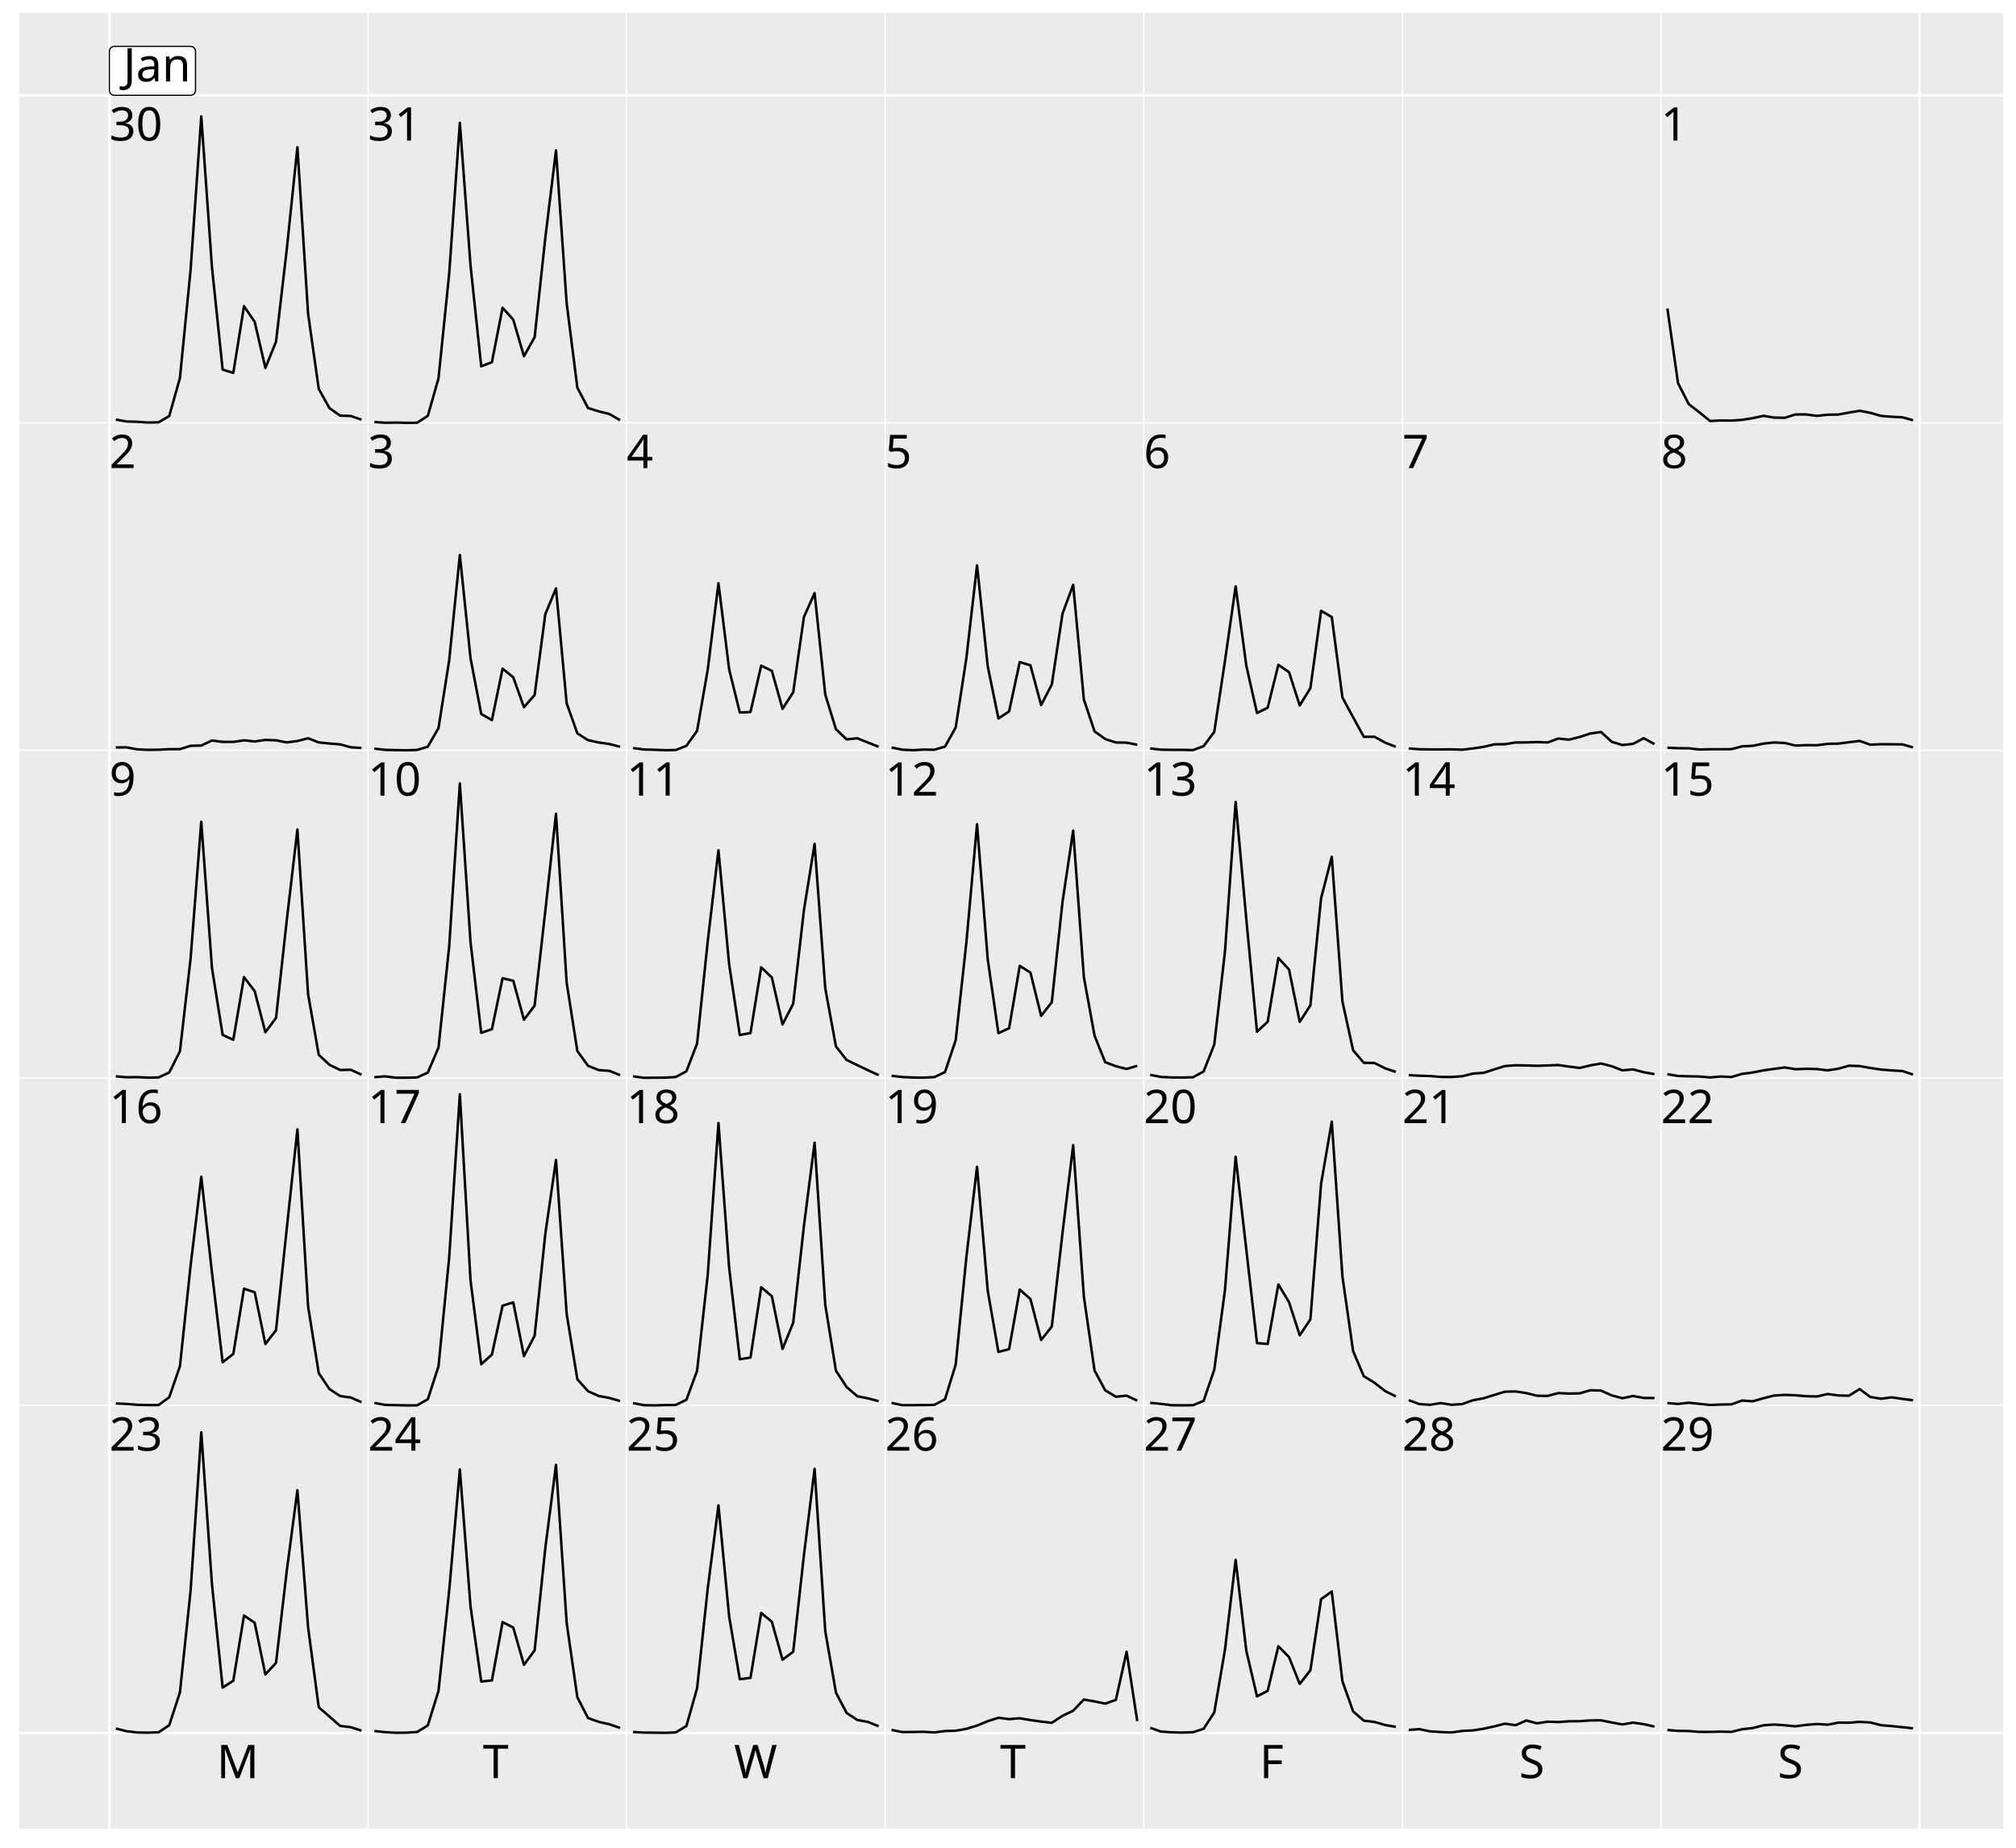
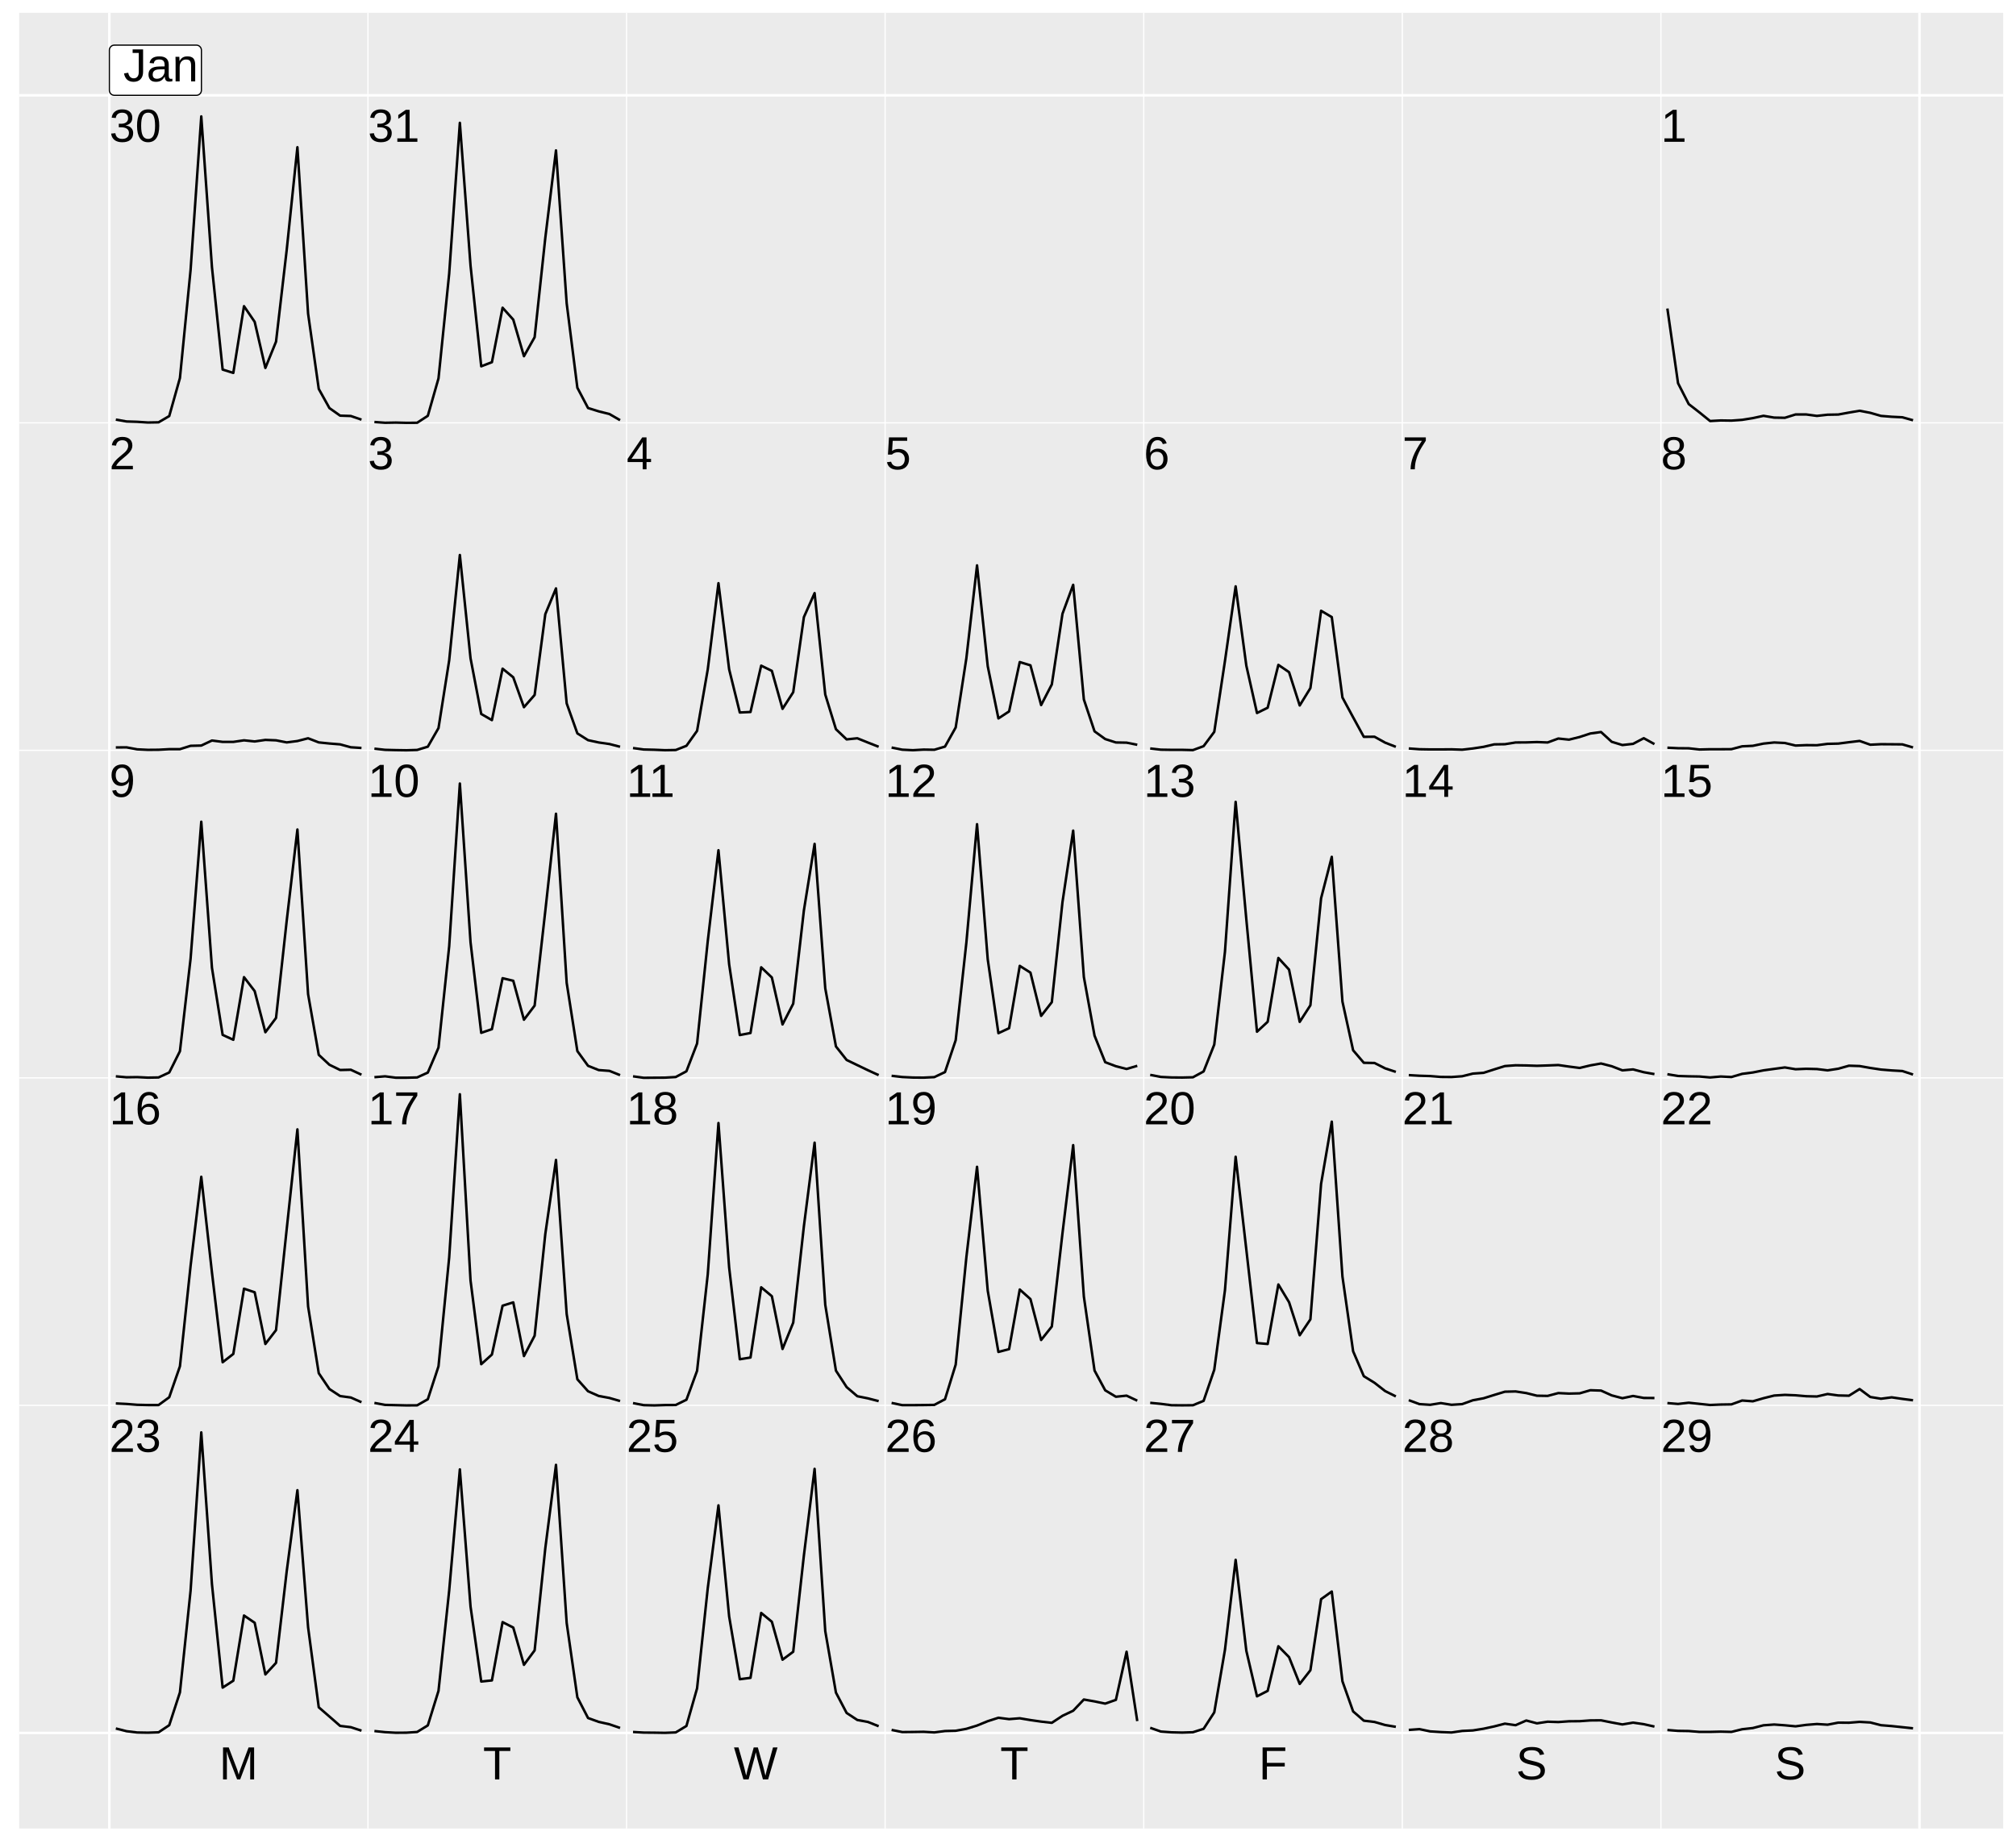
<svg xmlns="http://www.w3.org/2000/svg" viewBox="0 0 864.00 792.00">
  <defs>
    <style type="text/css">
    line, polyline, path, rect, circle {
      fill: none;
      stroke: #000000;
      stroke-linecap: round;
      stroke-linejoin: round;
      stroke-miterlimit: 10.00;
    }
  </style>
  </defs>
  <rect width="100%" height="100%" style="stroke: none; fill: #FFFFFF;" />
  <rect x="0.00" y="0.00" width="864.00" height="792.00" style="stroke-width: 1.07; stroke: #FFFFFF; fill: #FFFFFF;" />
  <defs>
    <clipPath id="cpOC4yMTkxOHw4NTguNTIxfDc4My43ODF8NS40Nzk0NQ==">
      <rect x="8.22" y="5.48" width="850.30" height="778.30" />
    </clipPath>
  </defs>
  <rect x="8.22" y="5.48" width="850.30" height="778.30" style="stroke-width: 1.07; stroke: none; fill: #EBEBEB;" clip-path="url(#cpOC4yMTkxOHw4NTguNTIxfDc4My43ODF8NS40Nzk0NQ==)" />
  <polyline points="8.22,181.24 858.52,181.24 " style="stroke-width: 0.53; stroke: #FFFFFF; stroke-linecap: butt;" clip-path="url(#cpOC4yMTkxOHw4NTguNTIxfDc4My43ODF8NS40Nzk0NQ==)" />
  <polyline points="8.22,321.63 858.52,321.63 " style="stroke-width: 0.53; stroke: #FFFFFF; stroke-linecap: butt;" clip-path="url(#cpOC4yMTkxOHw4NTguNTIxfDc4My43ODF8NS40Nzk0NQ==)" />
  <polyline points="8.22,462.02 858.52,462.02 " style="stroke-width: 0.53; stroke: #FFFFFF; stroke-linecap: butt;" clip-path="url(#cpOC4yMTkxOHw4NTguNTIxfDc4My43ODF8NS40Nzk0NQ==)" />
  <polyline points="8.22,602.40 858.52,602.40 " style="stroke-width: 0.53; stroke: #FFFFFF; stroke-linecap: butt;" clip-path="url(#cpOC4yMTkxOHw4NTguNTIxfDc4My43ODF8NS40Nzk0NQ==)" />
  <polyline points="157.69,783.78 157.69,5.48 " style="stroke-width: 0.53; stroke: #FFFFFF; stroke-linecap: butt;" clip-path="url(#cpOC4yMTkxOHw4NTguNTIxfDc4My43ODF8NS40Nzk0NQ==)" />
  <polyline points="268.52,783.78 268.52,5.48 " style="stroke-width: 0.53; stroke: #FFFFFF; stroke-linecap: butt;" clip-path="url(#cpOC4yMTkxOHw4NTguNTIxfDc4My43ODF8NS40Nzk0NQ==)" />
  <polyline points="379.34,783.78 379.34,5.48 " style="stroke-width: 0.53; stroke: #FFFFFF; stroke-linecap: butt;" clip-path="url(#cpOC4yMTkxOHw4NTguNTIxfDc4My43ODF8NS40Nzk0NQ==)" />
  <polyline points="490.17,783.78 490.17,5.48 " style="stroke-width: 0.53; stroke: #FFFFFF; stroke-linecap: butt;" clip-path="url(#cpOC4yMTkxOHw4NTguNTIxfDc4My43ODF8NS40Nzk0NQ==)" />
  <polyline points="600.99,783.78 600.99,5.48 " style="stroke-width: 0.53; stroke: #FFFFFF; stroke-linecap: butt;" clip-path="url(#cpOC4yMTkxOHw4NTguNTIxfDc4My43ODF8NS40Nzk0NQ==)" />
  <polyline points="711.82,783.78 711.82,5.48 " style="stroke-width: 0.53; stroke: #FFFFFF; stroke-linecap: butt;" clip-path="url(#cpOC4yMTkxOHw4NTguNTIxfDc4My43ODF8NS40Nzk0NQ==)" />
  <polyline points="8.22,742.79 858.52,742.79 " style="stroke-width: 1.07; stroke: #FFFFFF; stroke-linecap: butt;" clip-path="url(#cpOC4yMTkxOHw4NTguNTIxfDc4My43ODF8NS40Nzk0NQ==)" />
  <polyline points="8.22,40.86 858.52,40.86 " style="stroke-width: 1.07; stroke: #FFFFFF; stroke-linecap: butt;" clip-path="url(#cpOC4yMTkxOHw4NTguNTIxfDc4My43ODF8NS40Nzk0NQ==)" />
  <polyline points="46.87,783.78 46.87,5.48 " style="stroke-width: 1.07; stroke: #FFFFFF; stroke-linecap: butt;" clip-path="url(#cpOC4yMTkxOHw4NTguNTIxfDc4My43ODF8NS40Nzk0NQ==)" />
  <polyline points="822.64,783.78 822.64,5.48 " style="stroke-width: 1.07; stroke: #FFFFFF; stroke-linecap: butt;" clip-path="url(#cpOC4yMTkxOHw4NTguNTIxfDc4My43ODF8NS40Nzk0NQ==)" />
  <polyline points="714.59,132.24 719.16,164.25 723.74,173.20 728.32,176.76 732.90,180.47 737.47,180.22 742.05,180.29 746.63,179.96 751.21,179.22 755.78,178.23 760.36,179.00 764.94,179.08 769.52,177.65 774.10,177.65 778.67,178.27 783.25,177.76 787.83,177.68 792.41,176.84 796.98,176.07 801.56,176.95 806.14,178.27 810.72,178.64 815.29,178.86 819.87,180.14 " style="stroke-width: 1.07; stroke-linecap: butt;" clip-path="url(#cpOC4yMTkxOHw4NTguNTIxfDc4My43ODF8NS40Nzk0NQ==)" />
  <polyline points="49.64,320.38 54.22,320.34 58.79,321.19 63.37,321.41 67.95,321.37 72.53,321.12 77.11,321.12 81.68,319.68 86.26,319.57 90.84,317.41 95.42,318.00 99.99,318.00 104.57,317.33 109.15,317.81 113.73,317.15 118.30,317.33 122.88,318.22 127.46,317.63 132.04,316.45 136.61,318.22 141.19,318.69 145.77,319.06 150.35,320.31 154.92,320.60 " style="stroke-width: 1.07; stroke-linecap: butt;" clip-path="url(#cpOC4yMTkxOHw4NTguNTIxfDc4My43ODF8NS40Nzk0NQ==)" />
  <polyline points="160.46,320.90 165.04,321.41 169.62,321.52 174.20,321.59 178.77,321.45 183.35,320.05 187.93,312.08 192.51,283.05 197.08,237.89 201.66,282.17 206.24,306.03 210.82,308.67 215.39,286.61 219.97,290.32 224.55,303.13 229.13,297.88 233.70,263.26 238.28,252.21 242.86,301.48 247.44,314.36 252.02,317.26 256.59,318.25 261.17,318.91 265.75,320.09 " style="stroke-width: 1.07; stroke-linecap: butt;" clip-path="url(#cpOC4yMTkxOHw4NTguNTIxfDc4My43ODF8NS40Nzk0NQ==)" />
  <polyline points="271.29,320.64 275.87,321.26 280.44,321.37 285.02,321.56 289.60,321.48 294.18,319.68 298.75,313.26 303.33,286.90 307.91,249.97 312.49,286.90 317.06,305.40 321.64,305.18 326.22,285.32 330.80,287.56 335.37,303.83 339.95,296.70 344.53,264.51 349.11,254.23 353.68,297.69 358.26,312.56 362.84,316.93 367.42,316.45 371.99,318.29 376.57,320.09 " style="stroke-width: 1.07; stroke-linecap: butt;" clip-path="url(#cpOC4yMTkxOHw4NTguNTIxfDc4My43ODF8NS40Nzk0NQ==)" />
  <polyline points="382.11,320.42 386.69,321.34 391.27,321.56 395.85,321.30 400.42,321.37 405.00,320.01 409.58,311.83 414.16,282.13 418.73,242.34 423.31,285.54 427.89,307.94 432.47,304.93 437.04,283.78 441.62,285.18 446.20,302.21 450.78,293.36 455.35,263.08 459.93,250.67 464.51,299.82 469.09,313.48 473.66,316.78 478.24,318.25 482.82,318.33 487.40,319.24 " style="stroke-width: 1.07; stroke-linecap: butt;" clip-path="url(#cpOC4yMTkxOHw4NTguNTIxfDc4My43ODF8NS40Nzk0NQ==)" />
  <polyline points="492.94,320.82 497.52,321.34 502.09,321.41 506.67,321.41 511.25,321.52 515.83,319.83 520.40,313.70 524.98,283.34 529.56,251.33 534.14,285.32 538.71,305.62 543.29,303.35 547.87,284.99 552.45,288.11 557.02,302.39 561.60,294.94 566.18,261.79 570.76,264.51 575.33,298.98 579.91,307.46 584.49,315.83 589.07,315.79 593.64,318.33 598.22,320.12 " style="stroke-width: 1.07; stroke-linecap: butt;" clip-path="url(#cpOC4yMTkxOHw4NTguNTIxfDc4My43ODF8NS40Nzk0NQ==)" />
  <polyline points="603.76,320.82 608.34,321.15 612.92,321.23 617.50,321.23 622.07,321.19 626.65,321.34 631.23,320.82 635.81,320.12 640.38,319.06 644.96,318.99 649.54,318.25 654.12,318.22 658.69,318.07 663.27,318.25 667.85,316.56 672.43,317.04 677.00,315.90 681.58,314.40 686.16,313.77 690.74,317.96 695.31,319.35 699.89,318.84 704.47,316.42 709.05,318.95 " style="stroke-width: 1.07; stroke-linecap: butt;" clip-path="url(#cpOC4yMTkxOHw4NTguNTIxfDc4My43ODF8NS40Nzk0NQ==)" />
  <polyline points="714.59,320.49 719.16,320.71 723.74,320.75 728.32,321.26 732.90,321.15 737.47,321.15 742.05,321.12 746.63,319.90 751.21,319.68 755.78,318.73 760.36,318.25 764.94,318.47 769.52,319.57 774.10,319.39 778.67,319.43 783.25,318.84 787.83,318.73 792.41,318.14 796.98,317.59 801.56,319.21 806.14,318.99 810.72,319.02 815.29,319.06 819.87,320.38 " style="stroke-width: 1.07; stroke-linecap: butt;" clip-path="url(#cpOC4yMTkxOHw4NTguNTIxfDc4My43ODF8NS40Nzk0NQ==)" />
  <polyline points="49.64,461.35 54.22,461.76 58.79,461.69 63.37,461.91 67.95,461.83 72.53,459.70 77.11,450.60 81.68,410.92 86.26,352.22 90.84,414.84 95.42,443.59 99.99,445.68 104.57,418.84 109.15,424.83 113.73,442.45 118.30,436.32 122.88,394.62 127.46,355.56 132.04,426.15 136.61,452.14 141.19,456.40 145.77,458.64 150.35,458.53 154.92,460.66 " style="stroke-width: 1.07; stroke-linecap: butt;" clip-path="url(#cpOC4yMTkxOHw4NTguNTIxfDc4My43ODF8NS40Nzk0NQ==)" />
  <polyline points="160.46,461.72 165.04,461.35 169.62,461.94 174.20,461.94 178.77,461.83 183.35,459.74 187.93,449.06 192.51,405.63 197.08,335.84 201.66,403.90 206.24,442.71 210.82,441.13 215.39,419.29 219.97,420.39 224.55,437.09 229.13,431.03 233.70,390.47 238.28,348.80 242.86,421.27 247.44,450.53 252.02,456.84 256.59,458.67 261.17,459.01 265.75,460.84 " style="stroke-width: 1.07; stroke-linecap: butt;" clip-path="url(#cpOC4yMTkxOHw4NTguNTIxfDc4My43ODF8NS40Nzk0NQ==)" />
  <polyline points="271.29,461.35 275.87,461.98 280.44,461.94 285.02,461.91 289.60,461.65 294.18,459.19 298.75,447.29 303.33,403.35 307.91,364.44 312.49,413.34 317.06,443.66 321.64,442.78 326.22,414.62 330.80,418.99 335.37,439.11 339.95,430.22 344.53,390.21 349.11,361.72 353.68,423.62 358.26,448.54 362.84,454.34 367.42,456.55 371.99,458.75 376.57,460.84 " style="stroke-width: 1.07; stroke-linecap: butt;" clip-path="url(#cpOC4yMTkxOHw4NTguNTIxfDc4My43ODF8NS40Nzk0NQ==)" />
  <polyline points="382.11,461.13 386.69,461.65 391.27,461.87 395.85,461.91 400.42,461.69 405.00,459.52 409.58,445.86 414.16,404.01 418.73,353.28 423.31,411.17 427.89,442.85 432.47,440.72 437.04,414.00 441.62,416.90 446.20,435.44 450.78,429.56 455.35,386.65 459.93,356.03 464.51,418.77 469.09,443.92 473.66,455.30 478.24,457.02 482.82,458.20 487.40,456.84 " style="stroke-width: 1.07; stroke-linecap: butt;" clip-path="url(#cpOC4yMTkxOHw4NTguNTIxfDc4My43ODF8NS40Nzk0NQ==)" />
  <polyline points="492.94,460.73 497.52,461.61 502.09,461.83 506.67,461.87 511.25,461.76 515.83,459.26 520.40,447.74 524.98,407.98 529.56,343.70 534.14,394.07 538.71,442.23 543.29,437.97 547.87,410.62 552.45,415.61 557.02,438.01 561.60,430.89 566.18,385.03 570.76,367.27 575.33,429.31 579.91,450.19 584.49,455.55 589.07,455.63 593.64,457.94 598.22,459.45 " style="stroke-width: 1.07; stroke-linecap: butt;" clip-path="url(#cpOC4yMTkxOHw4NTguNTIxfDc4My43ODF8NS40Nzk0NQ==)" />
  <polyline points="603.76,460.84 608.34,461.10 612.92,461.24 617.50,461.61 622.07,461.65 626.65,461.32 631.23,460.18 635.81,459.85 640.38,458.38 644.96,456.95 649.54,456.62 654.12,456.69 658.69,456.84 663.27,456.69 667.85,456.51 672.43,457.17 677.00,457.76 681.58,456.66 686.16,455.85 690.74,457.02 695.31,458.79 699.89,458.38 704.47,459.59 709.05,460.40 " style="stroke-width: 1.07; stroke-linecap: butt;" clip-path="url(#cpOC4yMTkxOHw4NTguNTIxfDc4My43ODF8NS40Nzk0NQ==)" />
  <polyline points="714.59,460.44 719.16,461.21 723.74,461.35 728.32,461.43 732.90,461.83 737.47,461.43 742.05,461.65 746.63,460.29 751.21,459.70 755.78,458.79 760.36,458.16 764.94,457.54 769.52,458.31 774.10,458.12 778.67,458.23 783.25,458.79 787.83,458.09 792.41,456.80 796.98,456.95 801.56,457.76 806.14,458.45 810.72,458.82 815.29,459.08 819.87,460.58 " style="stroke-width: 1.07; stroke-linecap: butt;" clip-path="url(#cpOC4yMTkxOHw4NTguNTIxfDc4My43ODF8NS40Nzk0NQ==)" />
  <polyline points="49.64,601.56 54.22,601.78 58.79,602.14 63.37,602.25 67.95,602.25 72.53,598.91 77.11,585.63 81.68,542.56 86.26,504.42 90.84,545.46 95.42,583.90 99.99,580.34 104.57,552.37 109.15,553.91 113.73,576.08 118.30,570.13 122.88,526.78 127.46,484.09 132.04,559.97 136.61,588.60 141.19,595.39 145.77,598.40 150.35,599.02 154.92,601.04 " style="stroke-width: 1.07; stroke-linecap: butt;" clip-path="url(#cpOC4yMTkxOHw4NTguNTIxfDc4My43ODF8NS40Nzk0NQ==)" />
  <polyline points="160.46,601.34 165.04,602.18 169.62,602.29 174.20,602.40 178.77,602.37 183.35,599.76 187.93,585.63 192.51,538.97 197.08,469.03 201.66,548.88 206.24,584.74 210.82,580.60 215.39,559.67 219.97,558.24 224.55,581.26 229.13,572.52 233.70,528.95 238.28,497.19 242.86,563.23 247.44,591.21 252.02,596.34 256.59,598.36 261.17,599.21 265.75,600.53 " style="stroke-width: 1.07; stroke-linecap: butt;" clip-path="url(#cpOC4yMTkxOHw4NTguNTIxfDc4My43ODF8NS40Nzk0NQ==)" />
  <polyline points="271.29,601.41 275.87,602.29 280.44,602.40 285.02,602.25 289.60,602.22 294.18,599.98 298.75,587.57 303.33,546.20 307.91,481.37 312.49,543.30 317.06,582.62 321.64,581.88 326.22,551.78 330.80,555.60 335.37,578.21 339.95,566.94 344.53,525.57 349.11,489.78 353.68,559.27 358.26,587.50 362.84,594.55 367.42,598.47 371.99,599.39 376.57,600.57 " style="stroke-width: 1.07; stroke-linecap: butt;" clip-path="url(#cpOC4yMTkxOHw4NTguNTIxfDc4My43ODF8NS40Nzk0NQ==)" />
  <polyline points="382.11,601.34 386.69,602.29 391.27,602.29 395.85,602.25 400.42,602.18 405.00,599.76 409.58,584.93 414.16,538.89 418.73,500.13 423.31,553.21 427.89,579.49 432.47,578.28 437.04,552.73 441.62,556.84 446.20,574.36 450.78,568.59 455.35,528.58 459.93,490.84 464.51,555.74 469.09,587.46 473.66,595.94 478.24,598.69 482.82,598.22 487.40,600.38 " style="stroke-width: 1.07; stroke-linecap: butt;" clip-path="url(#cpOC4yMTkxOHw4NTguNTIxfDc4My43ODF8NS40Nzk0NQ==)" />
  <polyline points="492.94,601.30 497.52,601.74 502.09,602.33 506.67,602.37 511.25,602.33 515.83,600.46 520.40,587.13 524.98,553.06 529.56,495.83 534.14,535.63 538.71,575.68 543.29,576.08 547.87,550.57 552.45,558.17 557.02,572.34 561.60,565.51 566.18,507.43 570.76,480.78 575.33,547.15 579.91,579.20 584.49,589.88 589.07,592.71 593.64,596.27 598.22,598.55 " style="stroke-width: 1.07; stroke-linecap: butt;" clip-path="url(#cpOC4yMTkxOHw4NTguNTIxfDc4My43ODF8NS40Nzk0NQ==)" />
  <polyline points="603.76,600.16 608.34,601.85 612.92,602.14 617.50,601.41 622.07,602.14 626.65,601.85 631.23,600.20 635.81,599.35 640.38,597.92 644.96,596.53 649.54,596.42 654.12,597.12 658.69,598.25 663.27,598.33 667.85,597.12 672.43,597.34 677.00,597.23 681.58,595.90 686.16,596.05 690.74,598.11 695.31,599.32 699.89,598.36 704.47,599.21 709.05,599.24 " style="stroke-width: 1.07; stroke-linecap: butt;" clip-path="url(#cpOC4yMTkxOHw4NTguNTIxfDc4My43ODF8NS40Nzk0NQ==)" />
  <polyline points="714.59,601.41 719.16,601.78 723.74,601.26 728.32,601.74 732.90,602.22 737.47,602.03 742.05,601.96 746.63,600.31 751.21,600.64 755.78,599.32 760.36,598.18 764.94,597.89 769.52,598.07 774.10,598.47 778.67,598.58 783.25,597.52 787.83,598.14 792.41,598.25 796.98,595.39 801.56,598.80 806.14,599.54 810.72,598.95 815.29,599.61 819.87,600.20 " style="stroke-width: 1.07; stroke-linecap: butt;" clip-path="url(#cpOC4yMTkxOHw4NTguNTIxfDc4My43ODF8NS40Nzk0NQ==)" />
  <polyline points="49.64,740.88 54.22,742.05 58.79,742.60 63.37,742.68 67.95,742.53 72.53,739.48 77.11,725.42 81.68,681.85 86.26,613.97 90.84,679.06 95.42,723.37 99.99,720.40 104.57,692.46 109.15,695.58 113.73,717.72 118.30,712.76 122.88,673.48 127.46,638.75 132.04,697.52 136.61,731.81 141.19,735.78 145.77,739.78 150.35,740.33 154.92,741.83 " style="stroke-width: 1.07; stroke-linecap: butt;" clip-path="url(#cpOC4yMTkxOHw4NTguNTIxfDc4My43ODF8NS40Nzk0NQ==)" />
  <polyline points="160.46,741.98 165.04,742.46 169.62,742.71 174.20,742.68 178.77,742.38 183.35,739.56 187.93,724.76 192.51,681.78 197.08,629.83 201.66,688.64 206.24,720.76 210.82,720.28 215.39,695.29 219.97,697.63 224.55,713.60 229.13,707.40 233.70,663.64 238.28,627.89 242.86,695.65 247.44,727.52 252.02,736.40 256.59,738.05 261.17,739.08 265.75,740.66 " style="stroke-width: 1.07; stroke-linecap: butt;" clip-path="url(#cpOC4yMTkxOHw4NTguNTIxfDc4My43ODF8NS40Nzk0NQ==)" />
  <polyline points="271.29,742.38 275.87,742.64 280.44,742.68 285.02,742.75 289.60,742.57 294.18,739.81 298.75,723.66 303.33,680.71 307.91,645.25 312.49,692.86 317.06,719.77 321.64,719.18 326.22,691.36 330.80,695.14 335.37,711.40 339.95,707.99 344.53,666.69 349.11,629.61 353.68,699.14 358.26,725.50 362.84,734.23 367.42,737.24 371.99,738.09 376.57,739.92 " style="stroke-width: 1.07; stroke-linecap: butt;" clip-path="url(#cpOC4yMTkxOHw4NTguNTIxfDc4My43ODF8NS40Nzk0NQ==)" />
  <polyline points="382.11,741.50 386.69,742.42 391.27,742.38 395.85,742.31 400.42,742.57 405.00,741.98 409.58,741.87 414.16,741.03 418.73,739.63 423.31,737.76 427.89,736.29 432.47,736.88 437.04,736.51 441.62,737.28 446.20,737.94 450.78,738.46 455.35,735.45 459.93,733.28 464.51,728.47 469.09,729.28 473.66,730.23 478.24,728.62 482.82,707.99 487.40,737.72 " style="stroke-width: 1.07; stroke-linecap: butt;" clip-path="url(#cpOC4yMTkxOHw4NTguNTIxfDc4My43ODF8NS40Nzk0NQ==)" />
  <polyline points="492.94,740.59 497.52,742.20 502.09,742.53 506.67,742.64 511.25,742.49 515.83,741.03 520.40,733.98 524.98,707.18 529.56,668.60 534.14,707.58 538.71,727.11 543.29,724.76 547.87,705.64 552.45,710.30 557.02,721.79 561.60,715.92 566.18,685.45 570.76,682.18 575.33,720.65 579.91,733.57 584.49,737.54 589.07,738.09 593.64,739.41 598.22,740.18 " style="stroke-width: 1.07; stroke-linecap: butt;" clip-path="url(#cpOC4yMTkxOHw4NTguNTIxfDc4My43ODF8NS40Nzk0NQ==)" />
  <polyline points="603.76,741.50 608.34,741.17 612.92,742.13 617.50,742.42 622.07,742.60 626.65,741.94 631.23,741.72 635.81,740.99 640.38,740.00 644.96,738.82 649.54,739.48 654.12,737.47 658.69,738.68 663.27,737.98 667.85,738.13 672.43,737.80 677.00,737.76 681.58,737.43 686.16,737.39 690.74,738.31 695.31,739.15 699.89,738.38 704.47,739.04 709.05,740.07 " style="stroke-width: 1.07; stroke-linecap: butt;" clip-path="url(#cpOC4yMTkxOHw4NTguNTIxfDc4My43ODF8NS40Nzk0NQ==)" />
  <polyline points="714.59,741.54 719.16,741.91 723.74,741.98 728.32,742.35 732.90,742.35 737.47,742.24 742.05,742.35 746.63,741.21 751.21,740.70 755.78,739.52 760.36,739.19 764.94,739.52 769.52,739.96 774.10,739.34 778.67,738.97 783.25,739.26 787.83,738.38 792.41,738.42 796.98,738.05 801.56,738.31 806.14,739.48 810.72,739.85 815.29,740.33 819.87,740.81 " style="stroke-width: 1.07; stroke-linecap: butt;" clip-path="url(#cpOC4yMTkxOHw4NTguNTIxfDc4My43ODF8NS40Nzk0NQ==)" />
  <polyline points="49.64,179.85 54.22,180.66 58.79,180.80 63.37,181.10 67.95,181.02 72.53,178.34 77.11,162.04 81.68,115.72 86.26,49.90 90.84,114.54 95.42,158.41 99.99,159.84 104.57,131.24 109.15,137.96 113.73,157.71 118.30,146.44 122.88,107.09 127.46,63.11 132.04,134.44 136.61,166.71 141.19,174.93 145.77,178.16 150.35,178.31 154.92,179.88 " style="stroke-width: 1.07; stroke-linecap: butt;" clip-path="url(#cpOC4yMTkxOHw4NTguNTIxfDc4My43ODF8NS40Nzk0NQ==)" />
  <polyline points="160.46,180.88 165.04,181.21 169.62,181.13 174.20,181.24 178.77,181.21 183.35,178.23 187.93,162.19 192.51,117.29 197.08,52.65 201.66,113.88 206.24,157.01 210.82,155.25 215.39,131.90 219.97,137.01 224.55,152.68 229.13,144.53 233.70,101.99 238.28,64.47 242.86,130.00 247.44,166.19 252.02,174.89 256.59,176.32 261.17,177.46 265.75,180.11 " style="stroke-width: 1.07; stroke-linecap: butt;" clip-path="url(#cpOC4yMTkxOHw4NTguNTIxfDc4My43ODF8NS40Nzk0NQ==)" />
-   <polyline points="49.03,40.86 81.63,40.86 81.55,40.86 81.89,40.84 82.23,40.77 82.56,40.65 82.86,40.47 83.13,40.25 83.36,39.99 83.55,39.70 83.68,39.38 83.76,39.04 83.79,38.70 83.79,38.70 83.79,22.04 83.79,22.04 83.76,21.69 83.68,21.35 83.55,21.03 83.36,20.74 83.13,20.48 82.86,20.26 82.56,20.08 82.23,19.96 81.89,19.89 81.63,19.88 49.03,19.88 49.29,19.89 48.94,19.88 48.60,19.92 48.26,20.02 47.95,20.16 47.66,20.36 47.41,20.60 47.20,20.88 47.04,21.19 46.93,21.52 46.88,21.86 46.87,22.04 46.87,38.70 46.88,38.52 46.88,38.87 46.93,39.21 47.04,39.54 47.20,39.85 47.41,40.13 47.66,40.37 47.95,40.57 48.26,40.72 48.60,40.81 48.94,40.86 " style="stroke-width: 0.53; fill: #FFFFFF;" clip-path="url(#cpOC4yMTkxOHw4NTguNTIxfDc4My43ODF8NS40Nzk0NQ==)" />
+   <polyline points="49.03,40.86 84.16,40.86 84.07,40.86 84.42,40.84 84.76,40.77 85.08,40.65 85.38,40.47 85.65,40.25 85.88,39.99 86.07,39.70 86.20,39.38 86.29,39.04 86.32,38.70 86.32,38.70 86.32,21.50 86.32,21.50 86.29,21.16 86.20,20.82 86.07,20.50 85.88,20.21 85.65,19.95 85.38,19.73 85.08,19.55 84.76,19.43 84.42,19.36 84.16,19.34 49.03,19.34 49.29,19.36 48.94,19.35 48.60,19.39 48.26,19.48 47.95,19.63 47.66,19.83 47.41,20.07 47.20,20.35 47.04,20.66 46.93,20.99 46.88,21.33 46.87,21.50 46.87,38.70 46.88,38.52 46.88,38.87 46.93,39.21 47.04,39.54 47.20,39.85 47.41,40.13 47.66,40.37 47.95,40.57 48.26,40.72 48.60,40.81 48.94,40.86 " style="stroke-width: 0.53; fill: #FFFFFF;" clip-path="url(#cpOC4yMTkxOHw4NTguNTIxfDc4My43ODF8NS40Nzk0NQ==)" />
  <g clip-path="url(#cpOC4yMTkxOHw4NTguNTIxfDc4My43ODF8NS40Nzk0NQ==)">
-     <text x="52.84" y="34.88" style="font-size: 19.92px; font-family: Utopia;" textLength="29.72px" lengthAdjust="spacingAndGlyphs">Jan</text>
+     <text x="52.84" y="34.88" style="font-size: 19.92px; font-family: Arial;" textLength="32.25px" lengthAdjust="spacingAndGlyphs">Jan</text>
  </g>
  <g clip-path="url(#cpOC4yMTkxOHw4NTguNTIxfDc4My43ODF8NS40Nzk0NQ==)">
-     <text x="92.88" y="762.18" style="font-size: 19.92px; font-family: Utopia;" textLength="18.81px" lengthAdjust="spacingAndGlyphs">M</text>
+     <text x="93.95" y="762.72" style="font-size: 19.92px; font-family: Arial;" textLength="16.66px" lengthAdjust="spacingAndGlyphs">M</text>
  </g>
  <g clip-path="url(#cpOC4yMTkxOHw4NTguNTIxfDc4My43ODF8NS40Nzk0NQ==)">
-     <text x="206.92" y="762.18" style="font-size: 19.92px; font-family: Utopia;" textLength="12.37px" lengthAdjust="spacingAndGlyphs">T</text>
+     <text x="207.00" y="762.72" style="font-size: 19.92px; font-family: Arial;" textLength="12.22px" lengthAdjust="spacingAndGlyphs">T</text>
  </g>
  <g clip-path="url(#cpOC4yMTkxOHw4NTguNTIxfDc4My43ODF8NS40Nzk0NQ==)">
-     <text x="314.57" y="762.18" style="font-size: 19.92px; font-family: Utopia;" textLength="18.73px" lengthAdjust="spacingAndGlyphs">W</text>
+     <text x="314.49" y="762.72" style="font-size: 19.92px; font-family: Arial;" textLength="18.88px" lengthAdjust="spacingAndGlyphs">W</text>
  </g>
  <g clip-path="url(#cpOC4yMTkxOHw4NTguNTIxfDc4My43ODF8NS40Nzk0NQ==)">
-     <text x="428.57" y="762.18" style="font-size: 19.92px; font-family: Utopia;" textLength="12.37px" lengthAdjust="spacingAndGlyphs">T</text>
+     <text x="428.65" y="762.72" style="font-size: 19.92px; font-family: Arial;" textLength="12.22px" lengthAdjust="spacingAndGlyphs">T</text>
  </g>
  <g clip-path="url(#cpOC4yMTkxOHw4NTguNTIxfDc4My43ODF8NS40Nzk0NQ==)">
-     <text x="539.80" y="762.18" style="font-size: 19.92px; font-family: Utopia;" textLength="11.55px" lengthAdjust="spacingAndGlyphs">F</text>
+     <text x="539.47" y="762.72" style="font-size: 19.92px; font-family: Arial;" textLength="12.22px" lengthAdjust="spacingAndGlyphs">F</text>
  </g>
  <g clip-path="url(#cpOC4yMTkxOHw4NTguNTIxfDc4My43ODF8NS40Nzk0NQ==)">
-     <text x="651.02" y="762.18" style="font-size: 19.92px; font-family: Utopia;" textLength="10.78px" lengthAdjust="spacingAndGlyphs">S</text>
+     <text x="649.73" y="762.72" style="font-size: 19.92px; font-family: Arial;" textLength="13.34px" lengthAdjust="spacingAndGlyphs">S</text>
  </g>
  <g clip-path="url(#cpOC4yMTkxOHw4NTguNTIxfDc4My43ODF8NS40Nzk0NQ==)">
-     <text x="761.84" y="762.18" style="font-size: 19.92px; font-family: Utopia;" textLength="10.78px" lengthAdjust="spacingAndGlyphs">S</text>
+     <text x="760.56" y="762.72" style="font-size: 19.92px; font-family: Arial;" textLength="13.34px" lengthAdjust="spacingAndGlyphs">S</text>
  </g>
  <g clip-path="url(#cpOC4yMTkxOHw4NTguNTIxfDc4My43ODF8NS40Nzk0NQ==)">
-     <text x="711.82" y="60.25" style="font-size: 19.92px; font-family: Utopia;" textLength="10.56px" lengthAdjust="spacingAndGlyphs">1</text>
+     <text x="711.82" y="60.78" style="font-size: 19.92px; font-family: Arial;" textLength="11.12px" lengthAdjust="spacingAndGlyphs">1</text>
  </g>
  <g clip-path="url(#cpOC4yMTkxOHw4NTguNTIxfDc4My43ODF8NS40Nzk0NQ==)">
-     <text x="46.87" y="200.64" style="font-size: 19.92px; font-family: Utopia;" textLength="10.56px" lengthAdjust="spacingAndGlyphs">2</text>
+     <text x="46.87" y="201.17" style="font-size: 19.92px; font-family: Arial;" textLength="11.12px" lengthAdjust="spacingAndGlyphs">2</text>
  </g>
  <g clip-path="url(#cpOC4yMTkxOHw4NTguNTIxfDc4My43ODF8NS40Nzk0NQ==)">
-     <text x="157.69" y="200.64" style="font-size: 19.92px; font-family: Utopia;" textLength="10.56px" lengthAdjust="spacingAndGlyphs">3</text>
+     <text x="157.69" y="201.17" style="font-size: 19.92px; font-family: Arial;" textLength="11.12px" lengthAdjust="spacingAndGlyphs">3</text>
  </g>
  <g clip-path="url(#cpOC4yMTkxOHw4NTguNTIxfDc4My43ODF8NS40Nzk0NQ==)">
-     <text x="268.52" y="200.64" style="font-size: 19.92px; font-family: Utopia;" textLength="10.56px" lengthAdjust="spacingAndGlyphs">4</text>
+     <text x="268.52" y="201.17" style="font-size: 19.92px; font-family: Arial;" textLength="11.12px" lengthAdjust="spacingAndGlyphs">4</text>
  </g>
  <g clip-path="url(#cpOC4yMTkxOHw4NTguNTIxfDc4My43ODF8NS40Nzk0NQ==)">
-     <text x="379.34" y="200.64" style="font-size: 19.92px; font-family: Utopia;" textLength="10.56px" lengthAdjust="spacingAndGlyphs">5</text>
+     <text x="379.34" y="201.17" style="font-size: 19.92px; font-family: Arial;" textLength="11.12px" lengthAdjust="spacingAndGlyphs">5</text>
  </g>
  <g clip-path="url(#cpOC4yMTkxOHw4NTguNTIxfDc4My43ODF8NS40Nzk0NQ==)">
-     <text x="490.17" y="200.64" style="font-size: 19.92px; font-family: Utopia;" textLength="10.56px" lengthAdjust="spacingAndGlyphs">6</text>
+     <text x="490.17" y="201.17" style="font-size: 19.92px; font-family: Arial;" textLength="11.12px" lengthAdjust="spacingAndGlyphs">6</text>
  </g>
  <g clip-path="url(#cpOC4yMTkxOHw4NTguNTIxfDc4My43ODF8NS40Nzk0NQ==)">
-     <text x="600.99" y="200.64" style="font-size: 19.92px; font-family: Utopia;" textLength="10.56px" lengthAdjust="spacingAndGlyphs">7</text>
+     <text x="600.99" y="201.17" style="font-size: 19.92px; font-family: Arial;" textLength="11.12px" lengthAdjust="spacingAndGlyphs">7</text>
  </g>
  <g clip-path="url(#cpOC4yMTkxOHw4NTguNTIxfDc4My43ODF8NS40Nzk0NQ==)">
-     <text x="711.82" y="200.64" style="font-size: 19.92px; font-family: Utopia;" textLength="10.56px" lengthAdjust="spacingAndGlyphs">8</text>
+     <text x="711.82" y="201.17" style="font-size: 19.92px; font-family: Arial;" textLength="11.12px" lengthAdjust="spacingAndGlyphs">8</text>
  </g>
  <g clip-path="url(#cpOC4yMTkxOHw4NTguNTIxfDc4My43ODF8NS40Nzk0NQ==)">
-     <text x="46.87" y="341.03" style="font-size: 19.92px; font-family: Utopia;" textLength="10.56px" lengthAdjust="spacingAndGlyphs">9</text>
+     <text x="46.87" y="341.56" style="font-size: 19.92px; font-family: Arial;" textLength="11.12px" lengthAdjust="spacingAndGlyphs">9</text>
  </g>
  <g clip-path="url(#cpOC4yMTkxOHw4NTguNTIxfDc4My43ODF8NS40Nzk0NQ==)">
-     <text x="157.69" y="341.03" style="font-size: 19.92px; font-family: Utopia;" textLength="21.12px" lengthAdjust="spacingAndGlyphs">10</text>
+     <text x="157.69" y="341.56" style="font-size: 19.92px; font-family: Arial;" textLength="22.25px" lengthAdjust="spacingAndGlyphs">10</text>
  </g>
  <g clip-path="url(#cpOC4yMTkxOHw4NTguNTIxfDc4My43ODF8NS40Nzk0NQ==)">
-     <text x="268.52" y="341.03" style="font-size: 19.92px; font-family: Utopia;" textLength="21.12px" lengthAdjust="spacingAndGlyphs">11</text>
+     <text x="268.52" y="341.56" style="font-size: 19.92px; font-family: Arial;" textLength="22.25px" lengthAdjust="spacingAndGlyphs">11</text>
  </g>
  <g clip-path="url(#cpOC4yMTkxOHw4NTguNTIxfDc4My43ODF8NS40Nzk0NQ==)">
-     <text x="379.34" y="341.03" style="font-size: 19.92px; font-family: Utopia;" textLength="21.12px" lengthAdjust="spacingAndGlyphs">12</text>
+     <text x="379.34" y="341.56" style="font-size: 19.92px; font-family: Arial;" textLength="22.25px" lengthAdjust="spacingAndGlyphs">12</text>
  </g>
  <g clip-path="url(#cpOC4yMTkxOHw4NTguNTIxfDc4My43ODF8NS40Nzk0NQ==)">
-     <text x="490.17" y="341.03" style="font-size: 19.92px; font-family: Utopia;" textLength="21.12px" lengthAdjust="spacingAndGlyphs">13</text>
+     <text x="490.17" y="341.56" style="font-size: 19.92px; font-family: Arial;" textLength="22.25px" lengthAdjust="spacingAndGlyphs">13</text>
  </g>
  <g clip-path="url(#cpOC4yMTkxOHw4NTguNTIxfDc4My43ODF8NS40Nzk0NQ==)">
-     <text x="600.99" y="341.03" style="font-size: 19.92px; font-family: Utopia;" textLength="21.12px" lengthAdjust="spacingAndGlyphs">14</text>
+     <text x="600.99" y="341.56" style="font-size: 19.92px; font-family: Arial;" textLength="22.25px" lengthAdjust="spacingAndGlyphs">14</text>
  </g>
  <g clip-path="url(#cpOC4yMTkxOHw4NTguNTIxfDc4My43ODF8NS40Nzk0NQ==)">
-     <text x="711.82" y="341.03" style="font-size: 19.92px; font-family: Utopia;" textLength="21.12px" lengthAdjust="spacingAndGlyphs">15</text>
+     <text x="711.82" y="341.56" style="font-size: 19.92px; font-family: Arial;" textLength="22.25px" lengthAdjust="spacingAndGlyphs">15</text>
  </g>
  <g clip-path="url(#cpOC4yMTkxOHw4NTguNTIxfDc4My43ODF8NS40Nzk0NQ==)">
-     <text x="46.87" y="481.41" style="font-size: 19.92px; font-family: Utopia;" textLength="21.12px" lengthAdjust="spacingAndGlyphs">16</text>
+     <text x="46.87" y="481.94" style="font-size: 19.92px; font-family: Arial;" textLength="22.25px" lengthAdjust="spacingAndGlyphs">16</text>
  </g>
  <g clip-path="url(#cpOC4yMTkxOHw4NTguNTIxfDc4My43ODF8NS40Nzk0NQ==)">
-     <text x="157.69" y="481.41" style="font-size: 19.92px; font-family: Utopia;" textLength="21.12px" lengthAdjust="spacingAndGlyphs">17</text>
+     <text x="157.69" y="481.94" style="font-size: 19.92px; font-family: Arial;" textLength="22.25px" lengthAdjust="spacingAndGlyphs">17</text>
  </g>
  <g clip-path="url(#cpOC4yMTkxOHw4NTguNTIxfDc4My43ODF8NS40Nzk0NQ==)">
-     <text x="268.52" y="481.41" style="font-size: 19.92px; font-family: Utopia;" textLength="21.12px" lengthAdjust="spacingAndGlyphs">18</text>
+     <text x="268.52" y="481.94" style="font-size: 19.92px; font-family: Arial;" textLength="22.25px" lengthAdjust="spacingAndGlyphs">18</text>
  </g>
  <g clip-path="url(#cpOC4yMTkxOHw4NTguNTIxfDc4My43ODF8NS40Nzk0NQ==)">
-     <text x="379.34" y="481.41" style="font-size: 19.92px; font-family: Utopia;" textLength="21.12px" lengthAdjust="spacingAndGlyphs">19</text>
+     <text x="379.34" y="481.94" style="font-size: 19.92px; font-family: Arial;" textLength="22.25px" lengthAdjust="spacingAndGlyphs">19</text>
  </g>
  <g clip-path="url(#cpOC4yMTkxOHw4NTguNTIxfDc4My43ODF8NS40Nzk0NQ==)">
-     <text x="490.17" y="481.41" style="font-size: 19.92px; font-family: Utopia;" textLength="21.12px" lengthAdjust="spacingAndGlyphs">20</text>
+     <text x="490.17" y="481.94" style="font-size: 19.92px; font-family: Arial;" textLength="22.25px" lengthAdjust="spacingAndGlyphs">20</text>
  </g>
  <g clip-path="url(#cpOC4yMTkxOHw4NTguNTIxfDc4My43ODF8NS40Nzk0NQ==)">
-     <text x="600.99" y="481.41" style="font-size: 19.92px; font-family: Utopia;" textLength="21.12px" lengthAdjust="spacingAndGlyphs">21</text>
+     <text x="600.99" y="481.94" style="font-size: 19.92px; font-family: Arial;" textLength="22.25px" lengthAdjust="spacingAndGlyphs">21</text>
  </g>
  <g clip-path="url(#cpOC4yMTkxOHw4NTguNTIxfDc4My43ODF8NS40Nzk0NQ==)">
-     <text x="711.82" y="481.41" style="font-size: 19.92px; font-family: Utopia;" textLength="21.12px" lengthAdjust="spacingAndGlyphs">22</text>
+     <text x="711.82" y="481.94" style="font-size: 19.92px; font-family: Arial;" textLength="22.25px" lengthAdjust="spacingAndGlyphs">22</text>
  </g>
  <g clip-path="url(#cpOC4yMTkxOHw4NTguNTIxfDc4My43ODF8NS40Nzk0NQ==)">
-     <text x="46.87" y="621.80" style="font-size: 19.92px; font-family: Utopia;" textLength="21.12px" lengthAdjust="spacingAndGlyphs">23</text>
+     <text x="46.87" y="622.33" style="font-size: 19.92px; font-family: Arial;" textLength="22.25px" lengthAdjust="spacingAndGlyphs">23</text>
  </g>
  <g clip-path="url(#cpOC4yMTkxOHw4NTguNTIxfDc4My43ODF8NS40Nzk0NQ==)">
-     <text x="157.69" y="621.80" style="font-size: 19.92px; font-family: Utopia;" textLength="21.12px" lengthAdjust="spacingAndGlyphs">24</text>
+     <text x="157.69" y="622.33" style="font-size: 19.92px; font-family: Arial;" textLength="22.25px" lengthAdjust="spacingAndGlyphs">24</text>
  </g>
  <g clip-path="url(#cpOC4yMTkxOHw4NTguNTIxfDc4My43ODF8NS40Nzk0NQ==)">
-     <text x="268.52" y="621.80" style="font-size: 19.92px; font-family: Utopia;" textLength="21.12px" lengthAdjust="spacingAndGlyphs">25</text>
+     <text x="268.52" y="622.33" style="font-size: 19.92px; font-family: Arial;" textLength="22.25px" lengthAdjust="spacingAndGlyphs">25</text>
  </g>
  <g clip-path="url(#cpOC4yMTkxOHw4NTguNTIxfDc4My43ODF8NS40Nzk0NQ==)">
-     <text x="379.34" y="621.80" style="font-size: 19.92px; font-family: Utopia;" textLength="21.12px" lengthAdjust="spacingAndGlyphs">26</text>
+     <text x="379.34" y="622.33" style="font-size: 19.92px; font-family: Arial;" textLength="22.25px" lengthAdjust="spacingAndGlyphs">26</text>
  </g>
  <g clip-path="url(#cpOC4yMTkxOHw4NTguNTIxfDc4My43ODF8NS40Nzk0NQ==)">
-     <text x="490.17" y="621.80" style="font-size: 19.92px; font-family: Utopia;" textLength="21.12px" lengthAdjust="spacingAndGlyphs">27</text>
+     <text x="490.17" y="622.33" style="font-size: 19.92px; font-family: Arial;" textLength="22.25px" lengthAdjust="spacingAndGlyphs">27</text>
  </g>
  <g clip-path="url(#cpOC4yMTkxOHw4NTguNTIxfDc4My43ODF8NS40Nzk0NQ==)">
-     <text x="600.99" y="621.80" style="font-size: 19.92px; font-family: Utopia;" textLength="21.12px" lengthAdjust="spacingAndGlyphs">28</text>
+     <text x="600.99" y="622.33" style="font-size: 19.92px; font-family: Arial;" textLength="22.25px" lengthAdjust="spacingAndGlyphs">28</text>
  </g>
  <g clip-path="url(#cpOC4yMTkxOHw4NTguNTIxfDc4My43ODF8NS40Nzk0NQ==)">
-     <text x="711.82" y="621.80" style="font-size: 19.92px; font-family: Utopia;" textLength="21.12px" lengthAdjust="spacingAndGlyphs">29</text>
+     <text x="711.82" y="622.33" style="font-size: 19.92px; font-family: Arial;" textLength="22.25px" lengthAdjust="spacingAndGlyphs">29</text>
  </g>
  <g clip-path="url(#cpOC4yMTkxOHw4NTguNTIxfDc4My43ODF8NS40Nzk0NQ==)">
-     <text x="46.87" y="60.25" style="font-size: 19.92px; font-family: Utopia;" textLength="21.12px" lengthAdjust="spacingAndGlyphs">30</text>
+     <text x="46.87" y="60.78" style="font-size: 19.92px; font-family: Arial;" textLength="22.25px" lengthAdjust="spacingAndGlyphs">30</text>
  </g>
  <g clip-path="url(#cpOC4yMTkxOHw4NTguNTIxfDc4My43ODF8NS40Nzk0NQ==)">
-     <text x="157.69" y="60.25" style="font-size: 19.92px; font-family: Utopia;" textLength="21.12px" lengthAdjust="spacingAndGlyphs">31</text>
+     <text x="157.69" y="60.78" style="font-size: 19.92px; font-family: Arial;" textLength="22.25px" lengthAdjust="spacingAndGlyphs">31</text>
  </g>
  <defs>
    <clipPath id="cpMHw4NjR8NzkyfDA=">
      <rect x="0.00" y="0.00" width="864.00" height="792.00" />
    </clipPath>
  </defs>
</svg>
